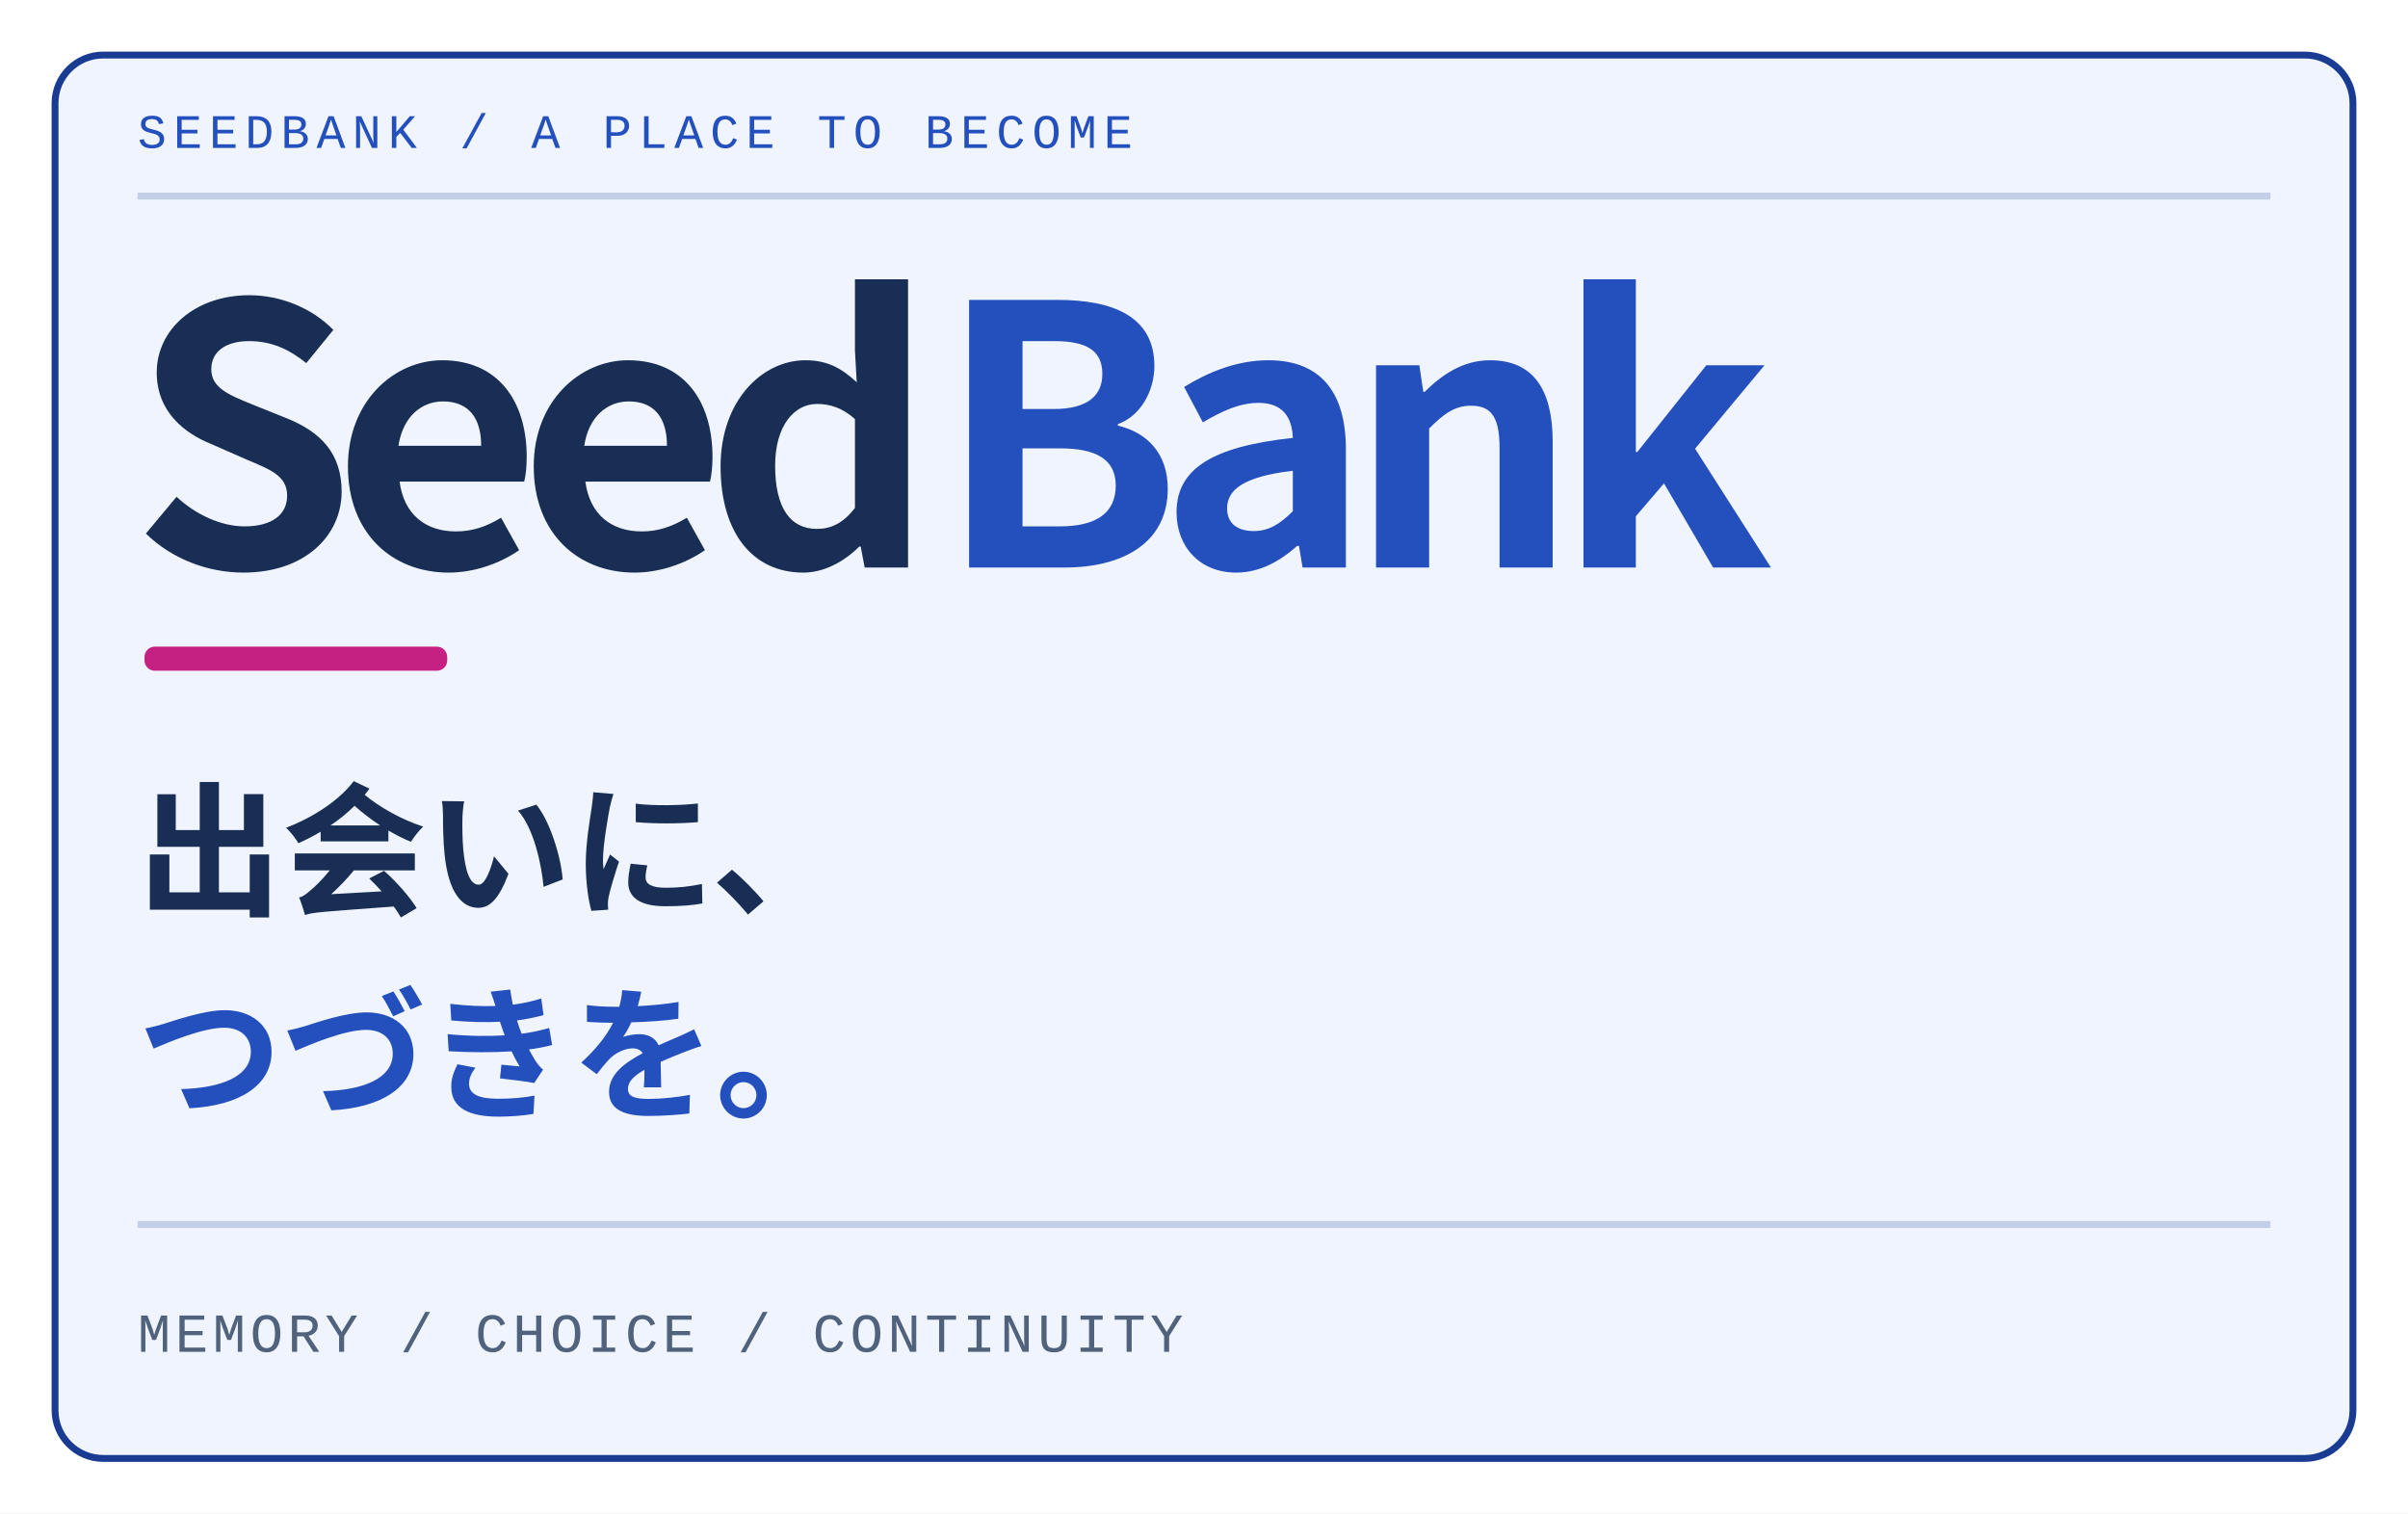
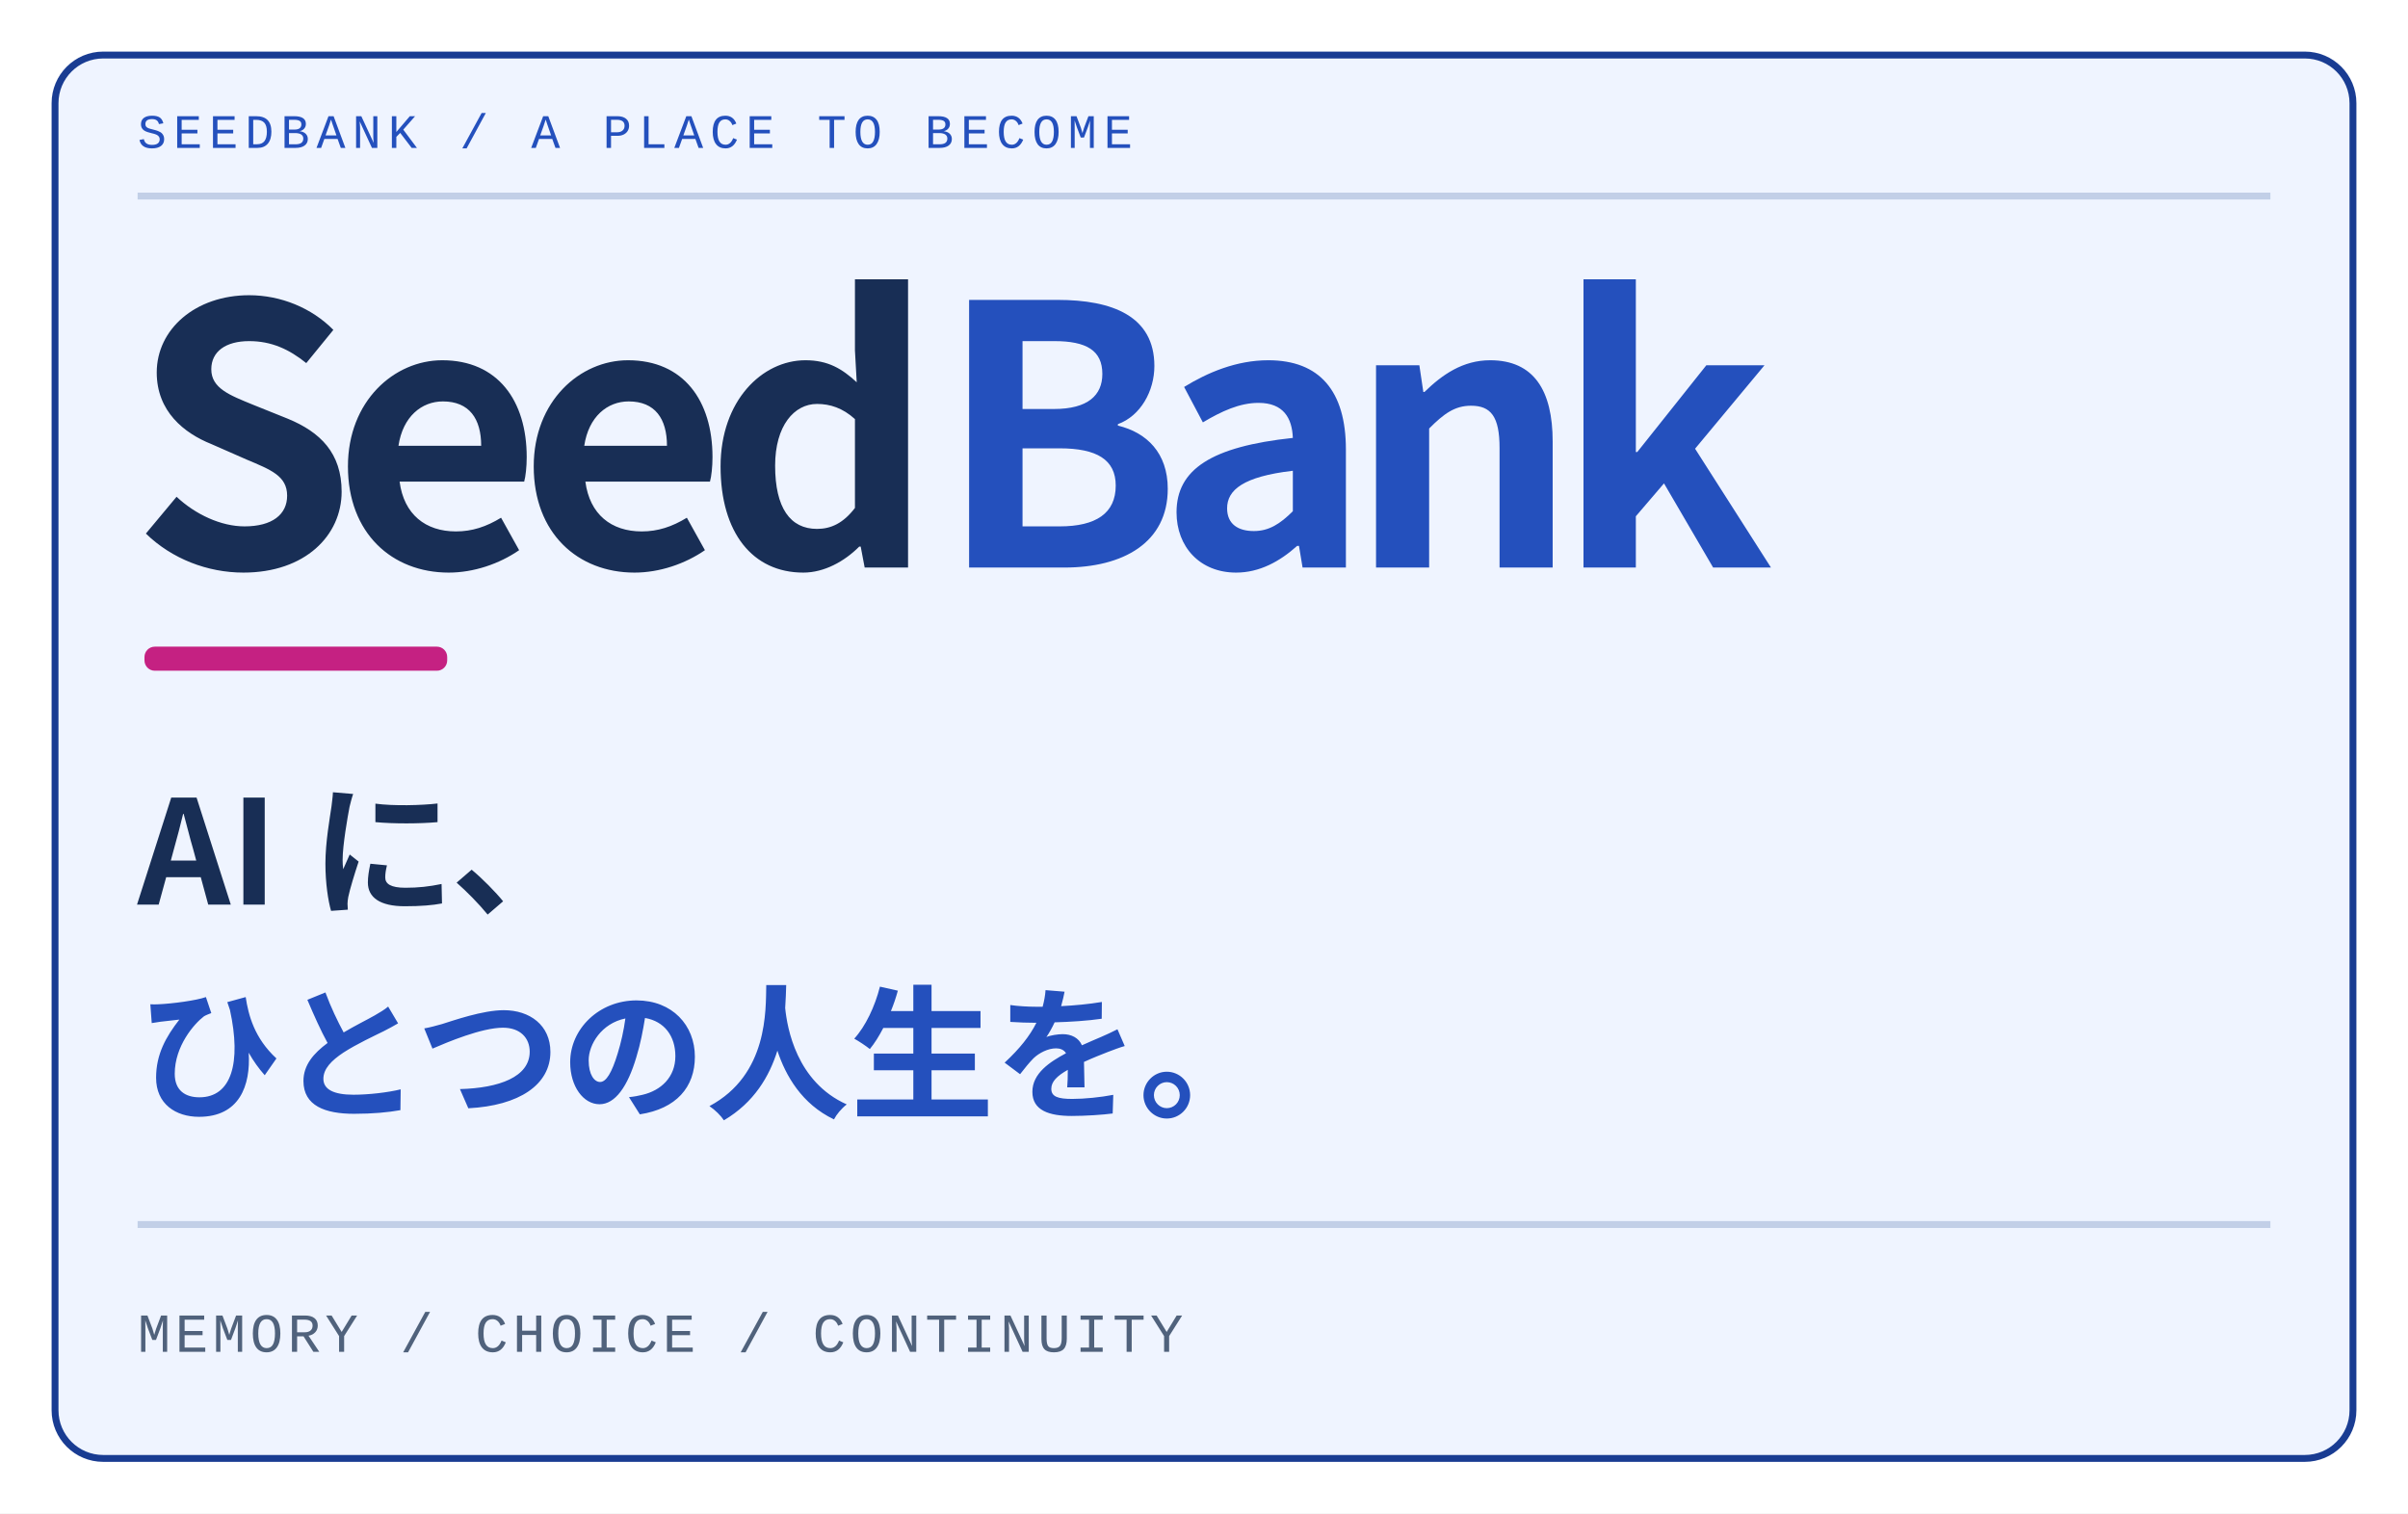
<svg xmlns="http://www.w3.org/2000/svg" width="700" height="440" viewBox="0 0 700 440" role="img" aria-labelledby="title">
  <defs>
    <style>text{font-family:"Segoe UI","Microsoft YaHei","Noto Sans CJK SC","Yu Gothic",sans-serif} .mono{font-family:Consolas,"Courier New",monospace}</style>
  </defs>
  <rect width="700" height="440" fill="#ffffff" />
  <rect x="16" y="16" width="668" height="408" rx="14" fill="#eff4ff" stroke="#193c92" stroke-width="2" />
  <path d="M40 57H660" fill="none" stroke="#c2cfe7" stroke-width="2" />
  <text x="40" y="43" font-size="14" letter-spacing="2" fill="#2450bd" class="mono">SEEDBANK / A PLACE TO BECOME</text>
  <text x="38" y="165" font-size="105" font-weight="800" letter-spacing="-7" fill="#182e55">Seed<tspan fill="#2450bd">Bank</tspan>
  </text>
  <rect x="42" y="188" width="88" height="7" rx="3" fill="#c52182" />
-   <text x="40" y="263" font-size="42" font-weight="750" fill="#182e55">出会いに、</text>
-   <text x="40" y="322" font-size="42" font-weight="750" fill="#2450bd">つづきを。</text>
+   <text x="40" y="263" font-size="42" font-weight="750" fill="#182e55">AI に、</text>
+   <text x="40" y="322" font-size="42" font-weight="750" fill="#2450bd">ひとつの人生を。</text>
  <path d="M40 356H660" fill="none" stroke="#c2cfe7" stroke-width="2" />
  <text x="40" y="393" font-size="16" letter-spacing="1.3" class="mono" fill="#50627c">MEMORY / CHOICE / CONTINUITY</text>
</svg>
